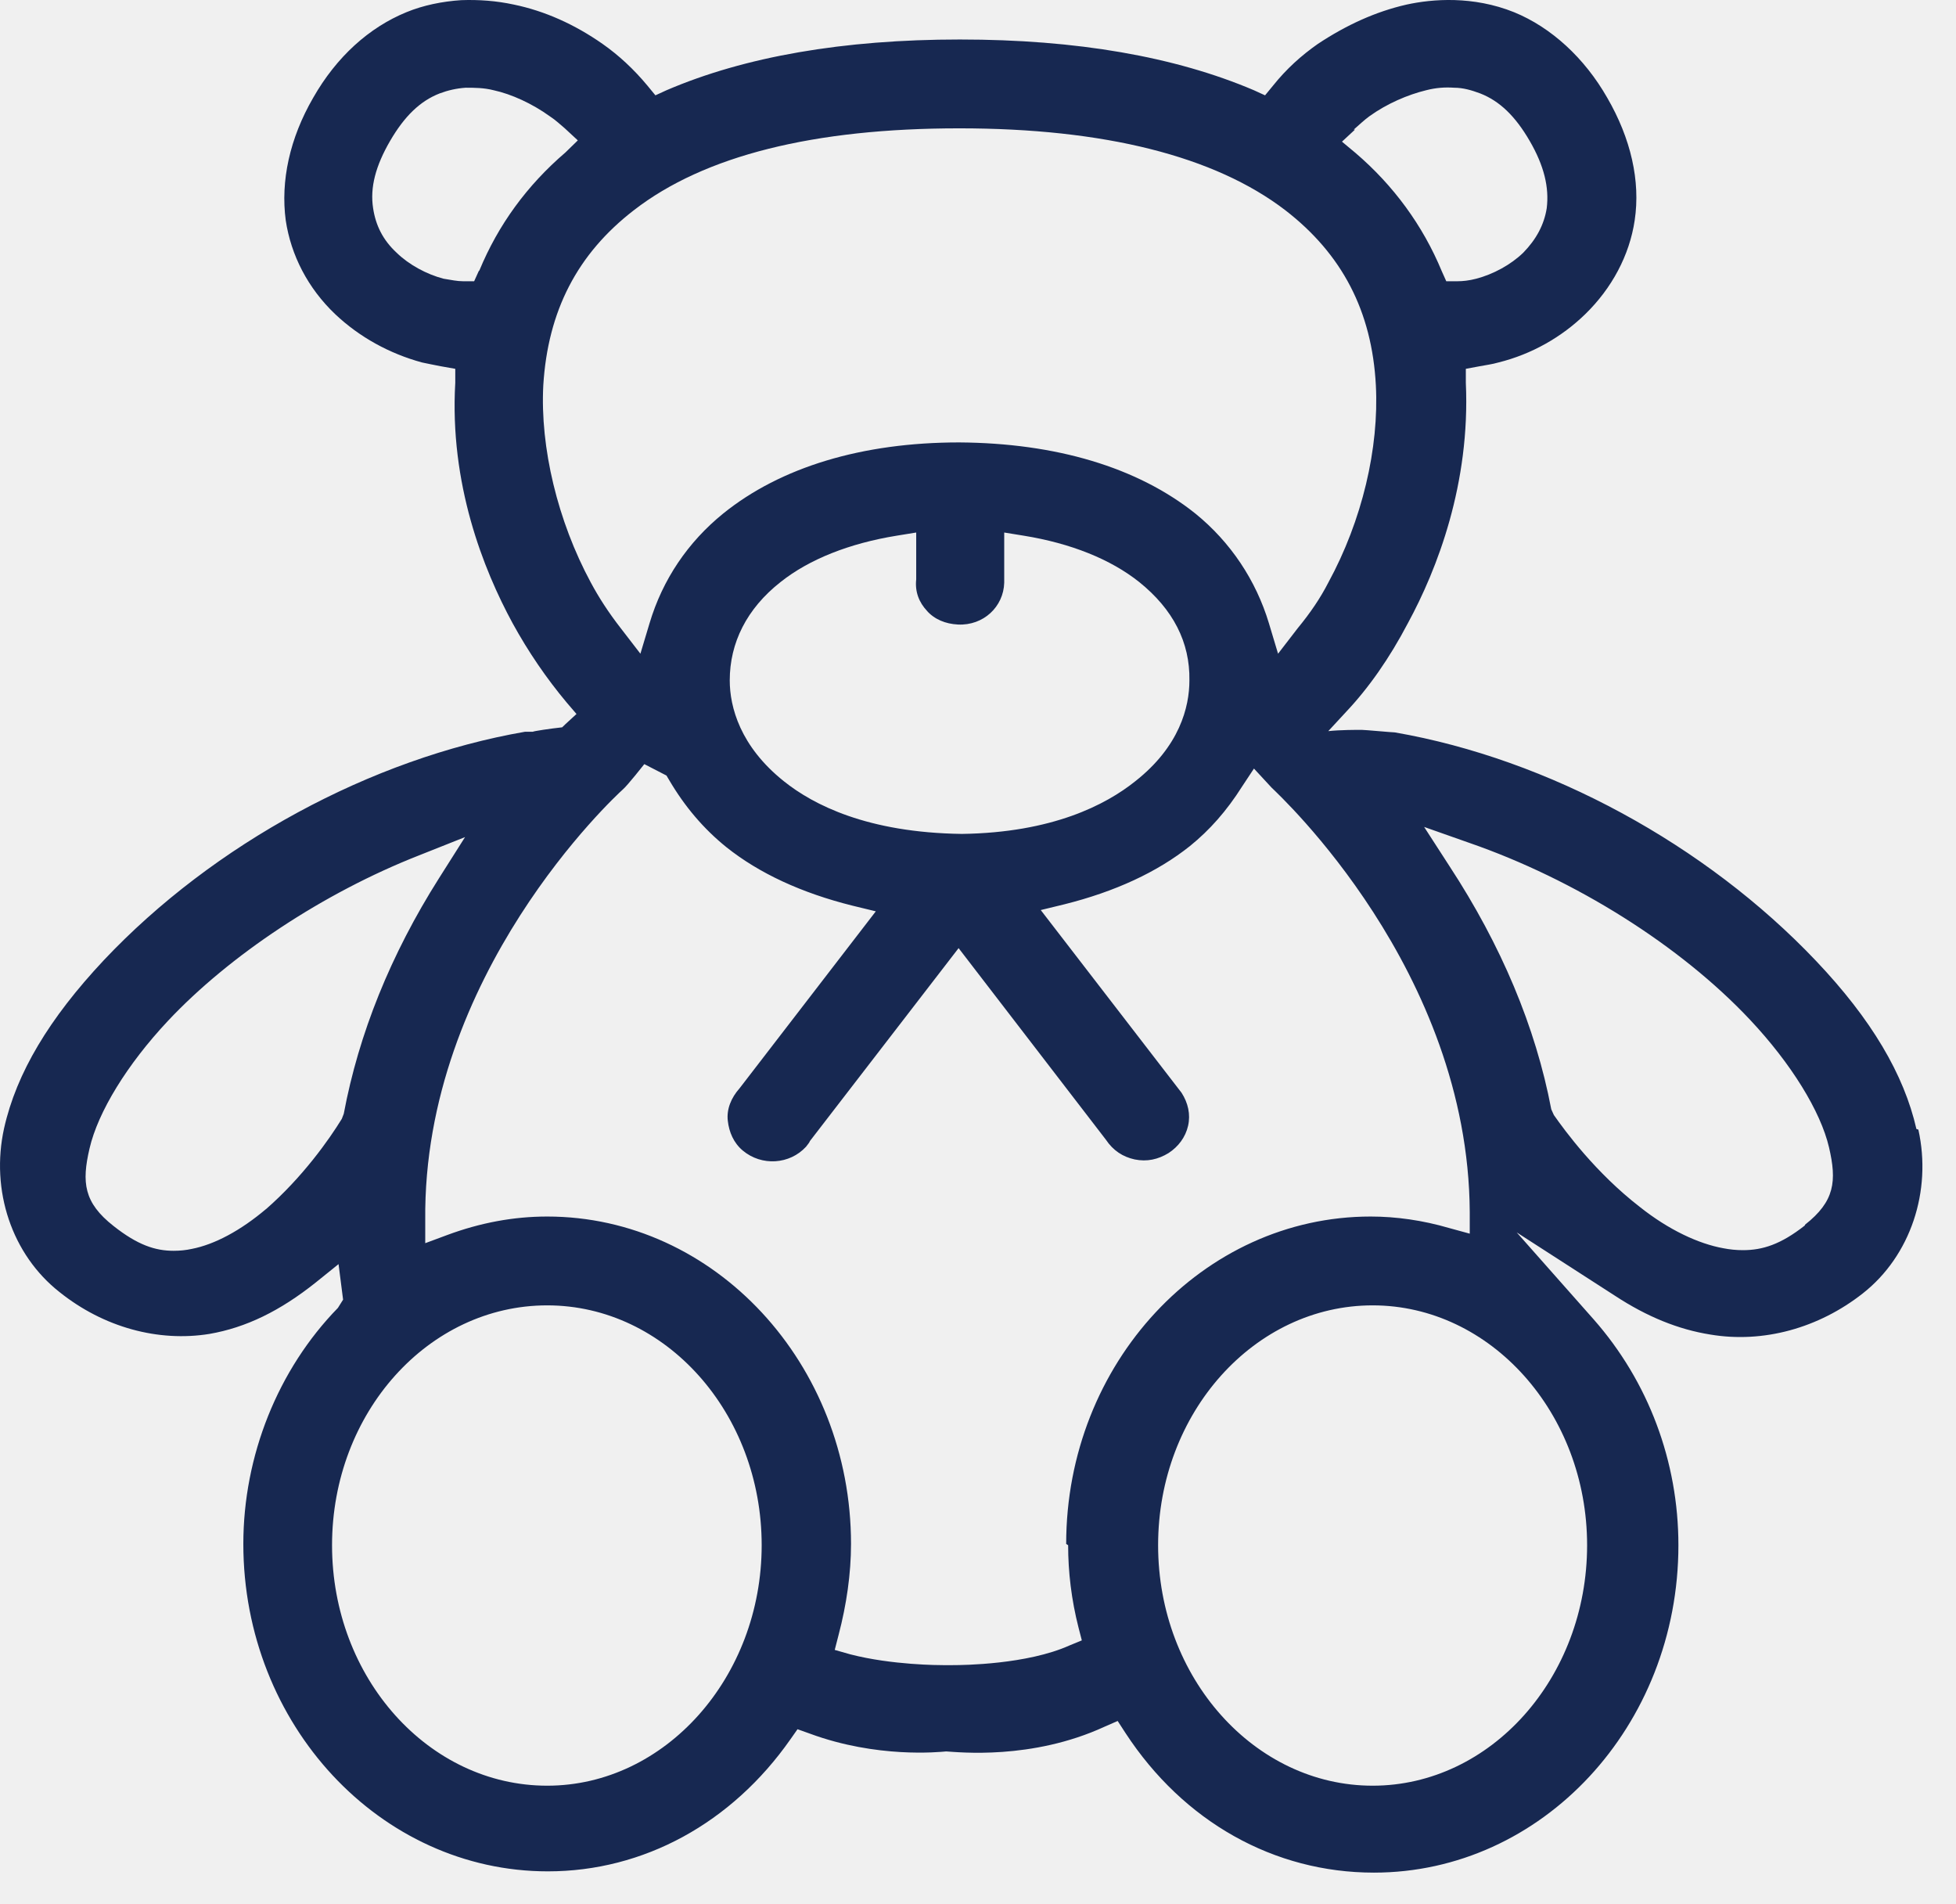
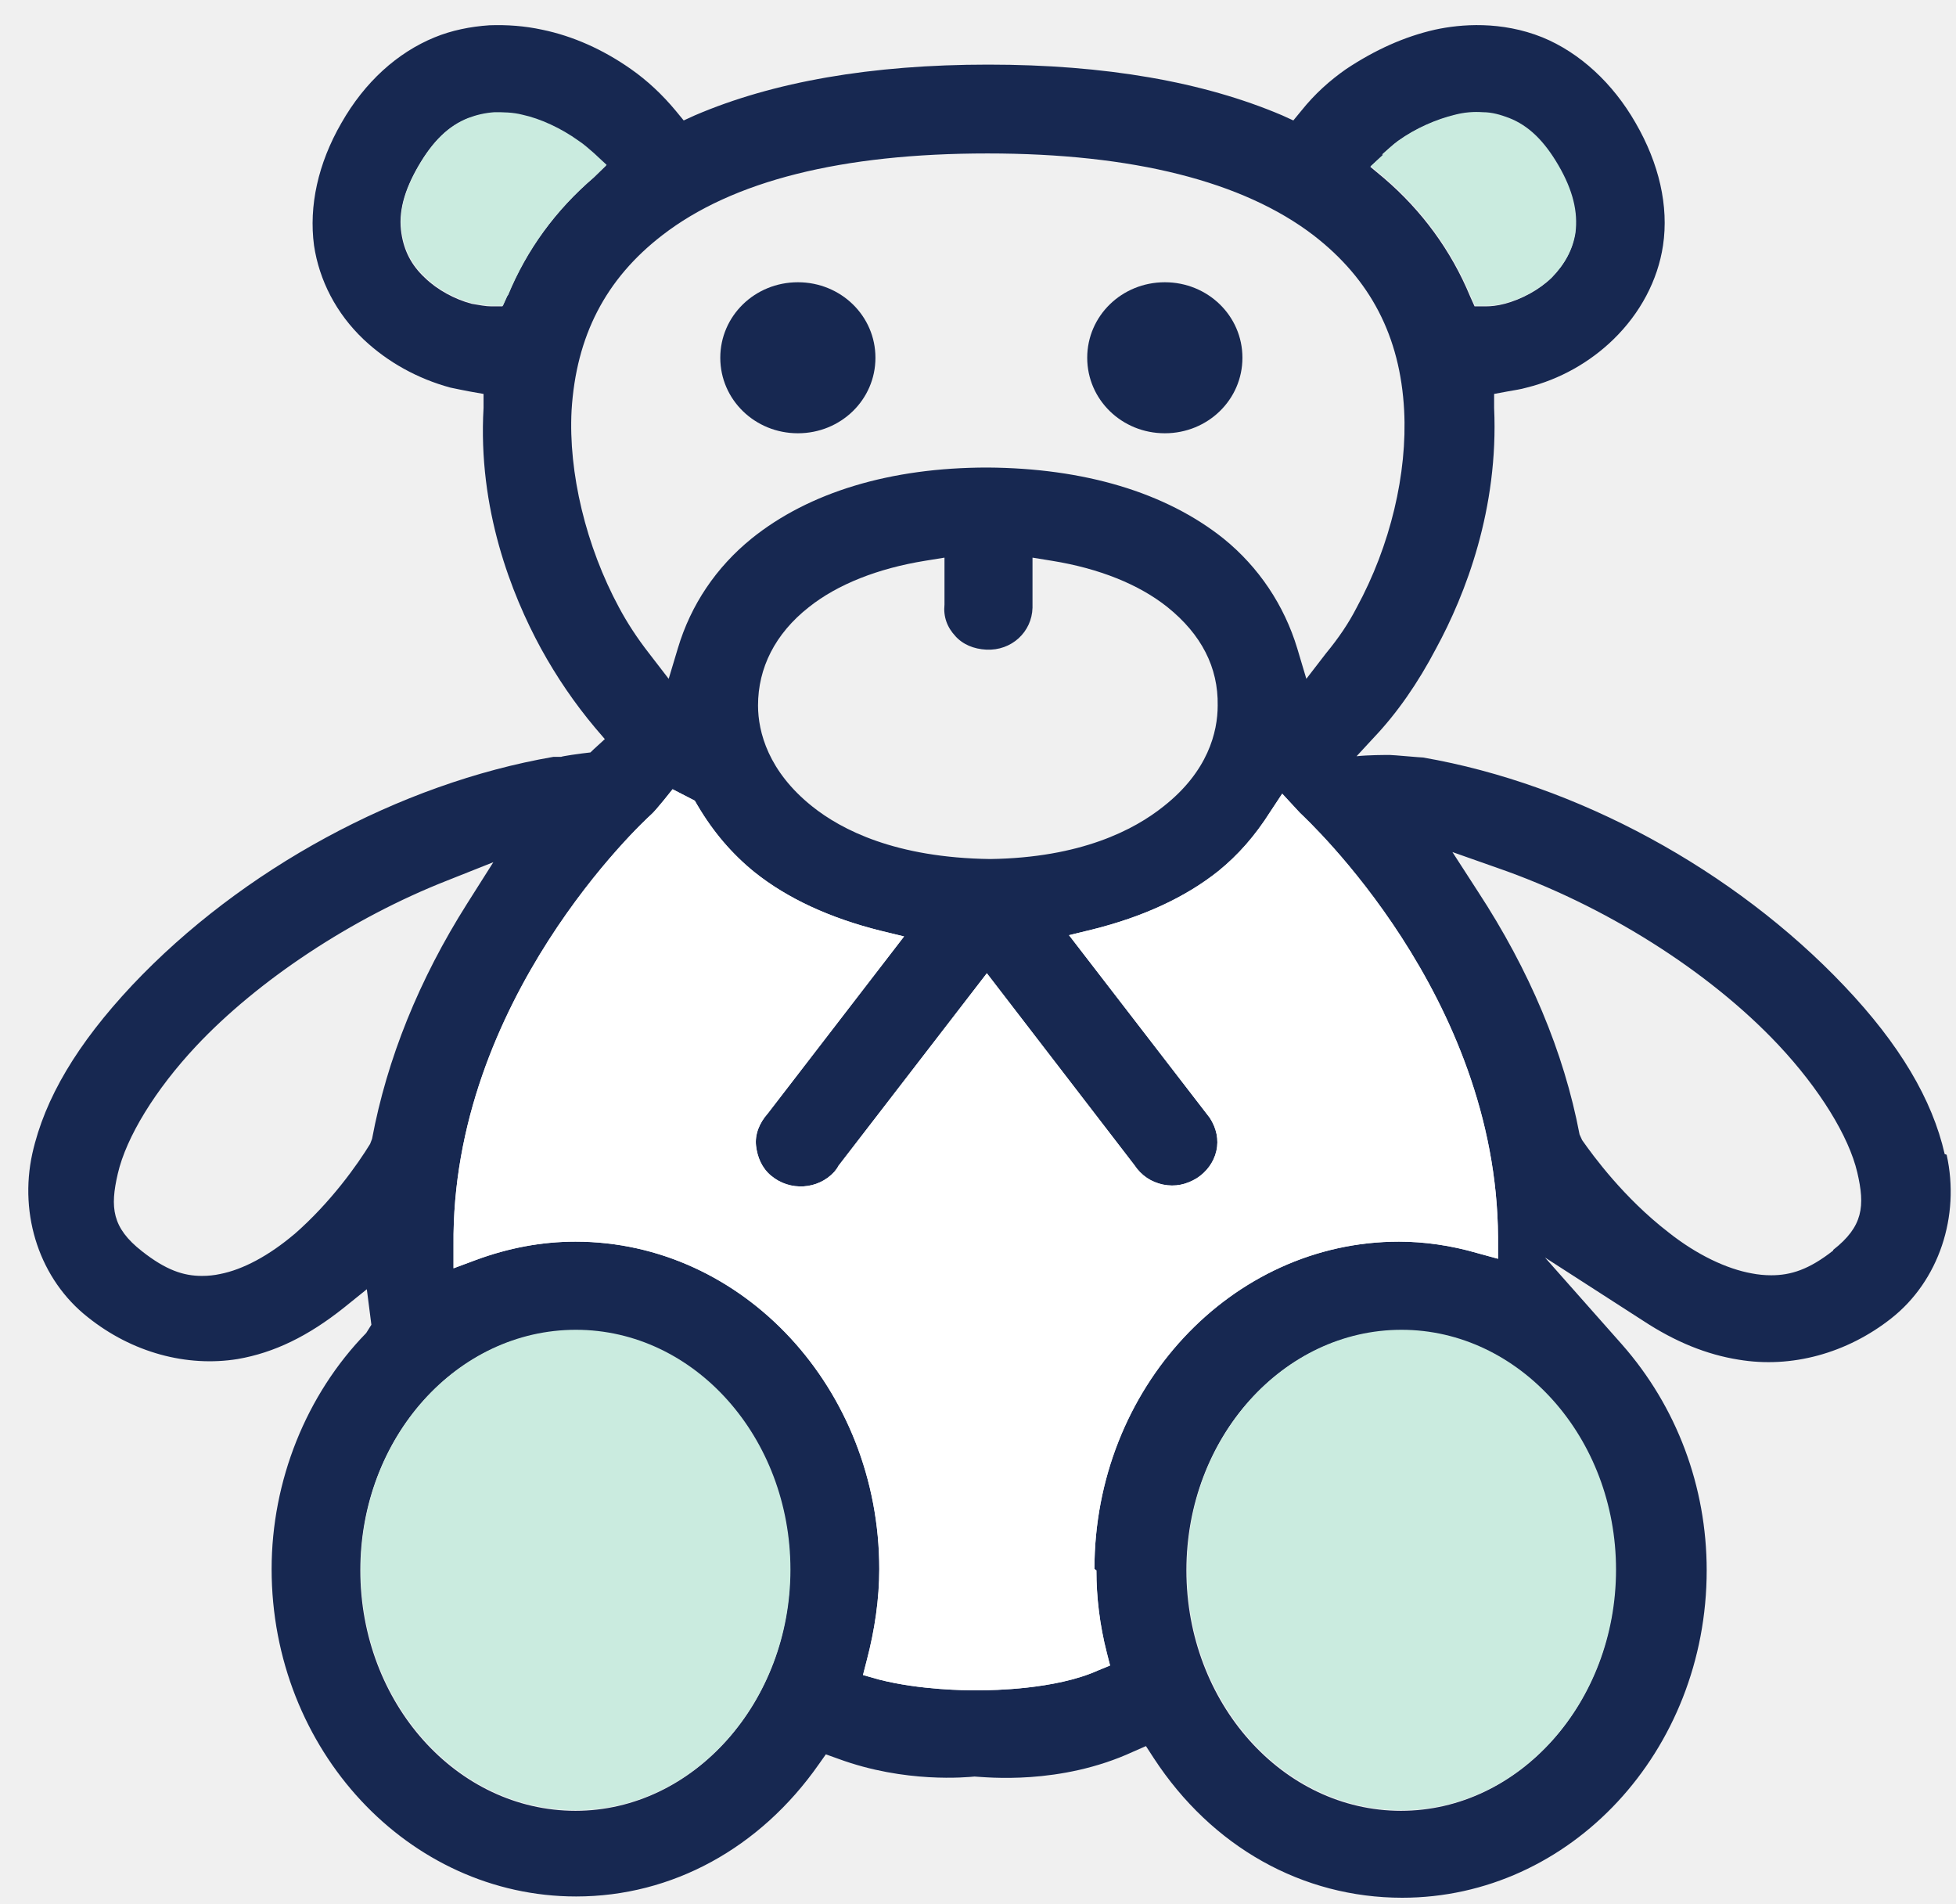
<svg xmlns="http://www.w3.org/2000/svg" width="37" height="36" viewBox="0 0 37 36" fill="none">
-   <path d="M36.251 21.351C36.016 20.319 35.4 19.275 34.351 18.171C32.267 15.975 29.294 14.355 26.384 13.851C26.334 13.851 25.817 13.803 25.755 13.803C25.656 13.803 25.348 13.803 25.126 13.827L25.459 13.467C25.89 13.011 26.285 12.447 26.631 11.787C27.186 10.767 27.814 9.147 27.728 7.239V6.975L27.987 6.927C28.11 6.903 28.221 6.891 28.345 6.855C28.974 6.699 29.541 6.375 29.985 5.943C30.491 5.451 30.824 4.827 30.922 4.167C31.034 3.423 30.849 2.619 30.404 1.851C29.973 1.095 29.344 0.519 28.641 0.231C27.864 -0.081 27.099 -0.021 26.606 0.087C26.026 0.219 25.471 0.471 24.928 0.831C24.62 1.047 24.337 1.299 24.078 1.623L23.93 1.803L23.72 1.707C22.227 1.071 20.365 0.747 18.157 0.747C15.95 0.747 14.088 1.071 12.607 1.707L12.398 1.803L12.25 1.623C11.991 1.311 11.707 1.047 11.399 0.831C10.868 0.459 10.301 0.207 9.722 0.087C9.389 0.015 9.056 -0.009 8.723 0.003C8.365 0.027 8.007 0.099 7.687 0.231C6.984 0.519 6.367 1.071 5.923 1.851C5.479 2.619 5.306 3.423 5.405 4.167C5.504 4.827 5.824 5.451 6.342 5.943C6.799 6.375 7.366 6.687 7.983 6.855C8.094 6.879 8.217 6.903 8.34 6.927L8.612 6.975V7.239C8.501 9.147 9.142 10.767 9.697 11.787C9.993 12.327 10.338 12.831 10.72 13.287L10.905 13.503L10.696 13.695C10.696 13.695 10.659 13.731 10.634 13.755C10.412 13.779 10.091 13.827 10.079 13.839C10.03 13.839 9.981 13.839 9.931 13.839C7.021 14.343 4.036 15.963 1.964 18.159C0.928 19.263 0.311 20.295 0.077 21.339C-0.182 22.515 0.225 23.727 1.125 24.435C1.964 25.107 3 25.383 3.962 25.227C4.653 25.107 5.294 24.795 5.972 24.255L6.404 23.907L6.49 24.579L6.392 24.735C5.257 25.899 4.603 27.531 4.603 29.199C4.603 32.619 7.193 35.391 10.363 35.391C12.176 35.391 13.841 34.479 14.951 32.895L15.086 32.703L15.321 32.787C16.591 33.255 17.763 33.135 17.898 33.123C18.12 33.135 19.514 33.291 20.895 32.655L21.142 32.547L21.29 32.775C22.388 34.455 24.102 35.415 25.989 35.415C29.171 35.415 31.749 32.643 31.749 29.223C31.749 27.639 31.181 26.127 30.145 24.951L28.69 23.307L30.552 24.507C31.157 24.903 31.749 25.143 32.353 25.239C33.352 25.407 34.401 25.119 35.239 24.459C36.139 23.751 36.547 22.527 36.288 21.363L36.251 21.351ZM25.607 2.451C25.718 2.355 25.804 2.271 25.903 2.199C26.236 1.959 26.631 1.791 26.976 1.707C27.161 1.659 27.334 1.647 27.506 1.659C27.679 1.659 27.839 1.707 28 1.767C28.369 1.911 28.666 2.199 28.937 2.667C29.208 3.135 29.307 3.543 29.258 3.939C29.208 4.251 29.06 4.527 28.814 4.779C28.579 5.007 28.246 5.187 27.925 5.271C27.79 5.307 27.666 5.319 27.568 5.319H27.358L27.272 5.127C26.914 4.263 26.359 3.507 25.644 2.895L25.385 2.679L25.631 2.451H25.607ZM9.056 5.127L8.969 5.319H8.76C8.649 5.319 8.538 5.295 8.39 5.271C8.069 5.187 7.736 5.007 7.502 4.779C7.243 4.539 7.107 4.263 7.058 3.939C6.996 3.543 7.107 3.135 7.378 2.667C7.65 2.199 7.946 1.911 8.316 1.767C8.476 1.707 8.636 1.671 8.809 1.659C8.969 1.659 9.154 1.659 9.339 1.707C9.672 1.779 10.067 1.959 10.4 2.199C10.511 2.271 10.597 2.355 10.684 2.427L10.93 2.655L10.696 2.883C9.968 3.507 9.426 4.251 9.068 5.115L9.056 5.127ZM10.277 7.287C10.363 5.883 10.918 4.803 11.991 3.975C13.323 2.943 15.395 2.427 18.145 2.427C20.895 2.427 22.98 2.955 24.312 3.975C25.385 4.803 25.952 5.883 26.026 7.287C26.088 8.475 25.767 9.843 25.126 11.019C24.978 11.307 24.793 11.583 24.546 11.883L24.176 12.363L24.003 11.787C23.757 10.971 23.276 10.251 22.61 9.711C21.512 8.835 19.971 8.379 18.145 8.367C16.308 8.367 14.766 8.835 13.681 9.711C13.014 10.251 12.534 10.959 12.287 11.787L12.114 12.363L11.744 11.883C11.51 11.583 11.325 11.295 11.177 11.019C10.548 9.855 10.215 8.463 10.277 7.287ZM17.529 11.547C17.677 11.715 17.886 11.799 18.12 11.811C18.602 11.835 18.984 11.475 18.996 11.019V10.071L19.366 10.131C20.254 10.275 21.006 10.575 21.549 11.007C22.191 11.523 22.511 12.147 22.499 12.867C22.499 13.371 22.314 14.115 21.475 14.775C20.92 15.219 19.909 15.747 18.195 15.771C16.406 15.747 15.383 15.219 14.828 14.775C14.001 14.115 13.804 13.371 13.804 12.867C13.804 12.159 14.124 11.511 14.766 11.007C15.309 10.575 16.073 10.275 16.961 10.131L17.331 10.071V10.959C17.306 11.187 17.381 11.391 17.541 11.559L17.529 11.547ZM5.035 22.863C4.554 23.271 4.061 23.535 3.629 23.619C3.518 23.643 3.407 23.655 3.284 23.655C2.938 23.655 2.605 23.547 2.149 23.187C1.582 22.743 1.545 22.359 1.693 21.723C1.853 21.027 2.408 20.127 3.173 19.311C4.344 18.063 6.12 16.887 7.921 16.179L8.797 15.831L8.303 16.611C7.391 18.051 6.786 19.551 6.503 21.063L6.466 21.159C6.231 21.543 5.726 22.263 5.023 22.875L5.035 22.863ZM10.351 33.771C8.106 33.771 6.281 31.731 6.281 29.223C6.281 26.715 8.106 24.687 10.351 24.687C12.595 24.687 14.408 26.727 14.408 29.223C14.408 31.719 12.583 33.771 10.351 33.771ZM20.205 29.223C20.205 29.727 20.267 30.255 20.402 30.783L20.464 31.023L20.23 31.119C19.428 31.479 18.219 31.491 18.022 31.491H17.997C17.923 31.491 17.886 31.491 17.837 31.491C17.775 31.491 16.875 31.491 16.085 31.287L15.79 31.203L15.864 30.915C16.012 30.351 16.098 29.763 16.098 29.199C16.098 25.791 13.52 23.007 10.351 23.007C9.709 23.007 9.08 23.127 8.464 23.355L8.044 23.511V23.079C7.995 18.435 11.633 15.063 11.781 14.931C11.867 14.859 12.188 14.451 12.188 14.451L12.607 14.667L12.657 14.751C12.953 15.255 13.31 15.675 13.742 16.023C14.359 16.515 15.161 16.887 16.122 17.127L16.567 17.235L13.989 20.583C13.829 20.763 13.742 20.979 13.767 21.195C13.791 21.411 13.878 21.615 14.05 21.759C14.408 22.059 14.938 22.023 15.247 21.687C15.271 21.651 15.309 21.615 15.321 21.579L18.133 17.931L20.92 21.555C21.056 21.759 21.241 21.879 21.463 21.927C21.697 21.975 21.907 21.927 22.104 21.807C22.289 21.687 22.425 21.507 22.474 21.291C22.523 21.075 22.474 20.859 22.351 20.667C22.326 20.631 22.302 20.607 22.277 20.571L19.687 17.211L20.131 17.103C21.093 16.863 21.895 16.491 22.511 15.999C22.881 15.699 23.202 15.339 23.498 14.871L23.72 14.535L24.053 14.895C24.213 15.051 27.777 18.351 27.802 22.923V23.331L27.407 23.223C26.914 23.079 26.409 23.007 25.927 23.007C22.758 23.007 20.168 25.779 20.168 29.199L20.205 29.223ZM30.022 29.223C30.022 31.731 28.197 33.771 25.965 33.771C23.732 33.771 21.907 31.731 21.907 29.223C21.907 26.715 23.732 24.687 25.965 24.687C28.197 24.687 30.022 26.727 30.022 29.223ZM34.142 23.175C33.685 23.535 33.34 23.643 32.97 23.643C32.846 23.643 32.723 23.631 32.6 23.607C32.131 23.523 31.564 23.259 31.021 22.827C30.183 22.179 29.603 21.387 29.393 21.087L29.344 20.979C29.048 19.419 28.394 17.871 27.42 16.383L26.939 15.639L27.79 15.939C29.8 16.635 31.786 17.883 33.105 19.287C33.883 20.115 34.438 21.015 34.598 21.699C34.746 22.335 34.709 22.719 34.142 23.163V23.175Z" fill="#172851" />
+   <g clip-path="url(#clip0_17351_15583)">
+     <path d="M36.786 21.826C36.551 20.794 35.935 19.75 34.886 18.646C32.802 16.45 29.83 14.83 26.919 14.326C26.87 14.326 26.352 14.278 26.29 14.278C26.191 14.278 25.883 14.278 25.661 14.302L25.994 13.942C26.426 13.486 26.82 12.922 27.166 12.262C27.721 11.242 28.35 9.622 28.263 7.714V7.45L28.522 7.402C28.646 7.378 28.757 7.366 28.88 7.33C29.509 7.174 30.076 6.85 30.52 6.418C31.026 5.926 31.359 5.302 31.458 4.642C31.569 3.898 31.384 3.094 30.94 2.326C30.508 1.57 29.879 0.994 29.176 0.706C28.399 0.394 27.634 0.454 27.141 0.562C26.561 0.694 26.006 0.946 25.464 1.306C25.155 1.522 24.872 1.774 24.613 2.098L24.465 2.278L24.255 2.182C22.763 1.546 20.9 1.222 18.693 1.222C16.485 1.222 14.623 1.546 13.143 2.182L12.933 2.278L12.785 2.098C12.526 1.786 12.242 1.522 11.934 1.306C11.404 0.934 10.836 0.682 10.257 0.562C9.924 0.49 9.591 0.466 9.258 0.478C8.9 0.502 8.542 0.574 8.222 0.706C7.519 0.994 6.902 1.546 6.458 2.326C6.014 3.094 5.841 3.898 5.94 4.642C6.039 5.302 6.359 5.926 6.877 6.418C7.334 6.85 7.901 7.162 8.518 7.33C8.629 7.354 8.752 7.378 8.875 7.402L9.147 7.45V7.714C9.036 9.622 9.677 11.242 10.232 12.262C10.528 12.802 10.873 13.306 11.256 13.762L11.441 13.978L11.231 14.17C11.231 14.17 11.194 14.206 11.169 14.23C10.947 14.254 10.627 14.302 10.614 14.314C10.565 14.314 10.516 14.314 10.466 14.314C7.556 14.818 4.571 16.438 2.499 18.634C1.463 19.738 0.846 20.77 0.612 21.814C0.353 22.99 0.76 24.202 1.66 24.91C2.499 25.582 3.535 25.858 4.497 25.702C5.188 25.582 5.829 25.27 6.507 24.73L6.939 24.382L7.025 25.054L6.927 25.21C5.792 26.374 5.138 28.006 5.138 29.674C5.138 33.094 7.728 35.866 10.898 35.866C12.711 35.866 14.376 34.954 15.486 33.37L15.622 33.178L15.856 33.262C17.126 33.73 18.298 33.61 18.434 33.598C18.656 33.61 20.049 33.766 21.431 33.13L21.677 33.022L21.825 33.25C22.923 34.93 24.637 35.89 26.524 35.89C29.706 35.89 32.284 33.118 32.284 29.698C32.284 28.114 31.717 26.602 30.681 25.426L29.225 23.782L31.088 24.982C31.692 25.378 32.284 25.618 32.888 25.714C33.887 25.882 34.936 25.594 35.774 24.934C36.675 24.226 37.082 23.002 36.823 21.838L36.786 21.826ZM26.142 2.926C26.253 2.83 26.339 2.746 26.438 2.674C26.771 2.434 27.166 2.266 27.511 2.182C27.696 2.134 27.869 2.122 28.041 2.134C28.214 2.134 28.374 2.182 28.535 2.242C28.905 2.386 29.201 2.674 29.472 3.142C29.743 3.61 29.842 4.018 29.793 4.414C29.743 4.726 29.595 5.002 29.349 5.254C29.114 5.482 28.781 5.662 28.461 5.746C28.325 5.782 28.202 5.794 28.103 5.794H27.893L27.807 5.602C27.449 4.738 26.894 3.982 26.179 3.37L25.92 3.154L26.167 2.926H26.142ZM9.591 5.602L9.504 5.794H9.295C9.184 5.794 9.073 5.77 8.925 5.746C8.604 5.662 8.271 5.482 8.037 5.254C7.778 5.014 7.642 4.738 7.593 4.414C7.531 4.018 7.642 3.61 7.913 3.142C8.185 2.674 8.481 2.386 8.851 2.242C9.011 2.182 9.171 2.146 9.344 2.134C9.504 2.134 9.689 2.134 9.874 2.182C10.207 2.254 10.602 2.434 10.935 2.674C11.046 2.746 11.132 2.83 11.219 2.902L11.465 3.13L11.231 3.358C10.503 3.982 9.961 4.726 9.603 5.59L9.591 5.602ZM10.812 7.762C10.898 6.358 11.453 5.278 12.526 4.45C13.858 3.418 15.93 2.902 18.68 2.902C21.431 2.902 23.515 3.43 24.847 4.45C25.92 5.278 26.487 6.358 26.561 7.762C26.623 8.95 26.302 10.318 25.661 11.494C25.513 11.782 25.328 12.058 25.081 12.358L24.711 12.838L24.539 12.262C24.292 11.446 23.811 10.726 23.145 10.186C22.047 9.31 20.506 8.854 18.68 8.842C16.843 8.842 15.301 9.31 14.216 10.186C13.55 10.726 13.069 11.434 12.822 12.262L12.649 12.838L12.279 12.358C12.045 12.058 11.86 11.77 11.712 11.494C11.083 10.33 10.75 8.938 10.812 7.762ZM18.064 12.022C18.212 12.19 18.421 12.274 18.656 12.286C19.137 12.31 19.519 11.95 19.531 11.494V10.546L19.901 10.606C20.789 10.75 21.542 11.05 22.084 11.482C22.726 11.998 23.046 12.622 23.034 13.342C23.034 13.846 22.849 14.59 22.01 15.25C21.455 15.694 20.444 16.222 18.73 16.246C16.941 16.222 15.918 15.694 15.363 15.25C14.536 14.59 14.339 13.846 14.339 13.342C14.339 12.634 14.66 11.986 15.301 11.482C15.844 11.05 16.608 10.75 17.496 10.606L17.866 10.546V11.434C17.842 11.662 17.916 11.866 18.076 12.034L18.064 12.022ZM5.57 23.338C5.089 23.746 4.596 24.01 4.164 24.094C4.053 24.118 3.942 24.13 3.819 24.13C3.473 24.13 3.14 24.022 2.684 23.662C2.117 23.218 2.08 22.834 2.228 22.198C2.388 21.502 2.943 20.602 3.708 19.786C4.879 18.538 6.655 17.362 8.456 16.654L9.332 16.306L8.838 17.086C7.926 18.526 7.321 20.026 7.038 21.538L7.001 21.634C6.766 22.018 6.261 22.738 5.558 23.35L5.57 23.338ZM10.886 34.246C8.641 34.246 6.816 32.206 6.816 29.698C6.816 27.19 8.641 25.162 10.886 25.162C13.13 25.162 14.943 27.202 14.943 29.698C14.943 32.194 13.118 34.246 10.886 34.246ZM20.74 29.698C20.74 30.202 20.802 30.73 20.937 31.258L20.999 31.498L20.765 31.594C19.963 31.954 18.754 31.966 18.557 31.966H18.532C18.458 31.966 18.421 31.966 18.372 31.966C18.31 31.966 17.41 31.966 16.621 31.762L16.325 31.678L16.399 31.39C16.547 30.826 16.633 30.238 16.633 29.674C16.633 26.266 14.055 23.482 10.886 23.482C10.244 23.482 9.615 23.602 8.999 23.83L8.579 23.986V23.554C8.53 18.91 12.168 15.538 12.316 15.406C12.403 15.334 12.723 14.926 12.723 14.926L13.143 15.142L13.192 15.226C13.488 15.73 13.846 16.15 14.277 16.498C14.894 16.99 15.696 17.362 16.658 17.602L17.102 17.71L14.524 21.058C14.364 21.238 14.277 21.454 14.302 21.67C14.327 21.886 14.413 22.09 14.586 22.234C14.943 22.534 15.474 22.498 15.782 22.162C15.807 22.126 15.844 22.09 15.856 22.054L18.668 18.406L21.455 22.03C21.591 22.234 21.776 22.354 21.998 22.402C22.232 22.45 22.442 22.402 22.639 22.282C22.824 22.162 22.96 21.982 23.009 21.766C23.059 21.55 23.009 21.334 22.886 21.142C22.861 21.106 22.837 21.082 22.812 21.046L20.222 17.686L20.666 17.578C21.628 17.338 22.43 16.966 23.046 16.474C23.416 16.174 23.737 15.814 24.033 15.346L24.255 15.01L24.588 15.37C24.748 15.526 28.313 18.826 28.337 23.398V23.806L27.943 23.698C27.449 23.554 26.944 23.482 26.463 23.482C23.293 23.482 20.703 26.254 20.703 29.674L20.74 29.698ZM30.557 29.698C30.557 32.206 28.732 34.246 26.5 34.246C24.267 34.246 22.442 32.206 22.442 29.698C22.442 27.19 24.267 25.162 26.5 25.162C28.732 25.162 30.557 27.202 30.557 29.698ZM34.677 23.65C34.22 24.01 33.875 24.118 33.505 24.118C33.382 24.118 33.258 24.106 33.135 24.082C32.666 23.998 32.099 23.734 31.556 23.302C30.718 22.654 30.138 21.862 29.928 21.562L29.879 21.454C29.583 19.894 28.929 18.346 27.955 16.858L27.474 16.114L28.325 16.414C30.335 17.11 32.321 18.358 33.641 19.762C34.418 20.59 34.973 21.49 35.133 22.174C35.281 22.81 35.244 23.194 34.677 23.638V23.65Z" fill="#172851" />
+     <path d="M22.034 8.194C22.848 8.194 23.502 7.558 23.502 6.766C23.502 5.974 22.848 5.338 22.034 5.338C21.22 5.338 20.566 5.974 20.566 6.766C20.566 7.558 21.22 8.194 22.034 8.194Z" fill="#172851" />
+     <path d="M15.093 8.194C15.907 8.194 16.56 7.558 16.56 6.766C16.56 5.974 15.907 5.338 15.093 5.338C14.279 5.338 13.625 5.974 13.625 6.766C13.625 7.558 14.279 8.194 15.093 8.194Z" fill="#172851" />
+     <path d="M20.739 29.698C20.739 30.202 20.801 30.73 20.937 31.258L20.998 31.498L20.764 31.594C19.962 31.954 18.754 31.966 18.556 31.966H18.532C18.458 31.966 18.421 31.966 18.371 31.966C18.31 31.966 17.409 31.966 16.62 31.762L16.324 31.678L16.398 31.39C16.546 30.826 16.632 30.238 16.632 29.674C16.632 26.266 14.055 23.482 10.885 23.482C10.244 23.482 9.615 23.602 8.998 23.83L8.579 23.986V23.554C8.529 18.91 12.168 15.538 12.316 15.406C12.402 15.334 12.723 14.926 12.723 14.926L13.142 15.142L13.191 15.226C13.487 15.73 13.845 16.15 14.277 16.498C14.893 16.99 15.695 17.362 16.657 17.602L17.101 17.71L14.523 21.058C14.363 21.238 14.277 21.454 14.301 21.67C14.326 21.886 14.412 22.09 14.585 22.234C14.943 22.534 15.473 22.498 15.781 22.162C15.806 22.126 15.843 22.09 15.855 22.054L18.667 18.406L21.455 22.03C21.59 22.234 21.775 22.354 21.997 22.402C22.232 22.45 22.441 22.402 22.639 22.282C22.824 22.162 22.959 21.982 23.009 21.766C23.058 21.55 23.009 21.334 22.885 21.142C22.861 21.106 22.836 21.082 22.811 21.046L20.221 17.686L20.665 17.578C21.627 17.338 22.429 16.966 23.046 16.474C23.416 16.174 23.736 15.814 24.032 15.346L24.254 15.01L24.587 15.37C24.748 15.526 28.312 18.826 28.337 23.398V23.806L27.942 23.698C27.449 23.554 26.943 23.482 26.462 23.482C23.292 23.482 20.702 26.254 20.702 29.674L20.739 29.698Z" fill="white" />
+     <path d="M26.152 2.914C26.263 2.818 26.349 2.734 26.448 2.662C26.781 2.422 27.175 2.254 27.521 2.17C27.706 2.122 27.878 2.11 28.051 2.122C28.224 2.122 28.384 2.17 28.544 2.23C28.914 2.374 29.21 2.662 29.482 3.13C29.753 3.598 29.852 4.006 29.802 4.402C29.753 4.714 29.605 4.99 29.358 5.242C29.124 5.47 28.791 5.65 28.47 5.734C28.335 5.77 28.211 5.782 28.113 5.782H27.903L27.817 5.59C27.459 4.726 26.904 3.97 26.189 3.358L25.93 3.142L26.176 2.914H26.152Z" fill="#CAEBDF" />
+     <path d="M9.601 5.59L9.514 5.782H9.305C9.194 5.782 9.083 5.758 8.935 5.734C8.614 5.65 8.281 5.47 8.047 5.242C7.788 5.002 7.652 4.726 7.603 4.402C7.541 4.006 7.652 3.598 7.923 3.13C8.195 2.662 8.491 2.374 8.861 2.23C9.021 2.17 9.181 2.134 9.354 2.122C9.514 2.122 9.699 2.122 9.884 2.17C10.217 2.242 10.612 2.422 10.945 2.662C11.056 2.734 11.142 2.818 11.229 2.89L11.475 3.118L11.241 3.346C10.513 3.97 9.971 4.714 9.613 5.578L9.601 5.59Z" fill="#CAEBDF" />
+     <path d="M10.894 34.233C8.65 34.233 6.824 32.193 6.824 29.685C6.824 27.177 8.65 25.149 10.894 25.149C13.139 25.149 14.952 27.189 14.952 29.685C14.952 32.181 13.127 34.233 10.894 34.233Z" fill="#CAEBDF" />
+     <path d="M30.569 29.685C30.569 32.193 28.743 34.233 26.511 34.233C24.279 34.233 22.453 32.193 22.453 29.685C22.453 27.177 24.279 25.149 26.511 25.149C28.743 25.149 30.569 27.189 30.569 29.685Z" fill="#CAEBDF" />
+   </g>
+   <defs>
+     <clipPath id="clip0_17351_15583">
+       <rect width="37" height="36" fill="white" />
+     </clipPath>
+   </defs>
</svg>
